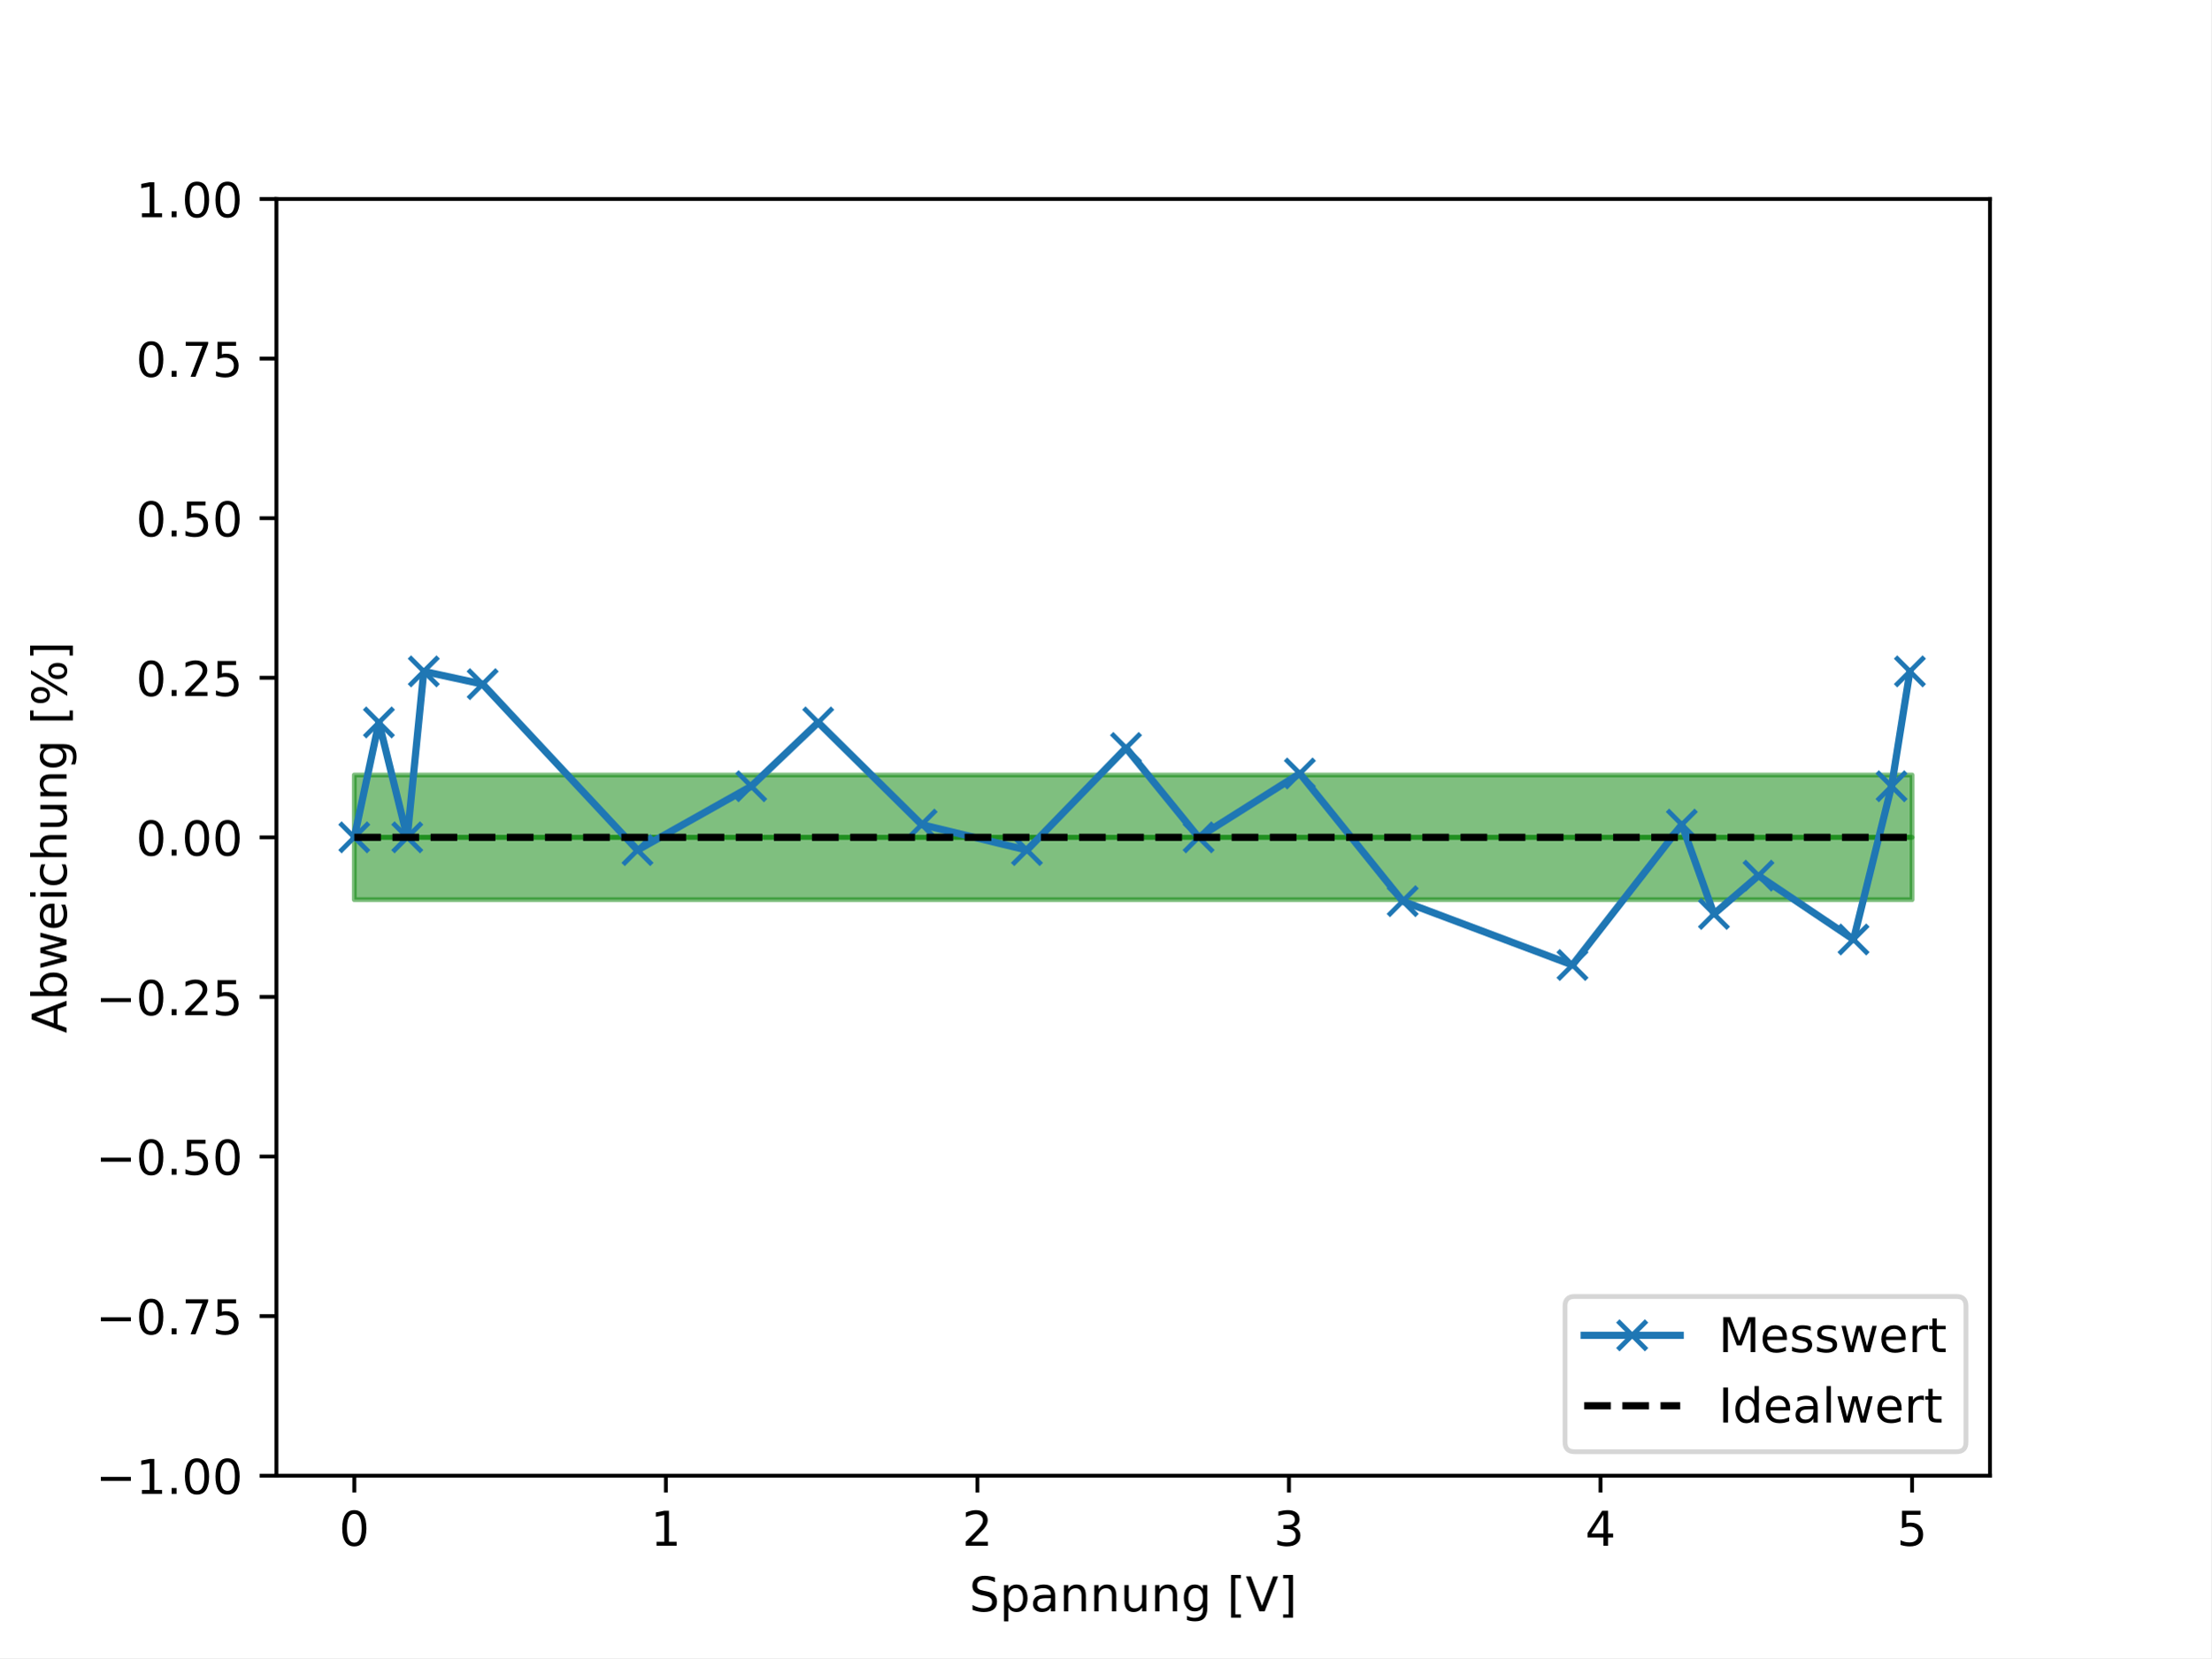
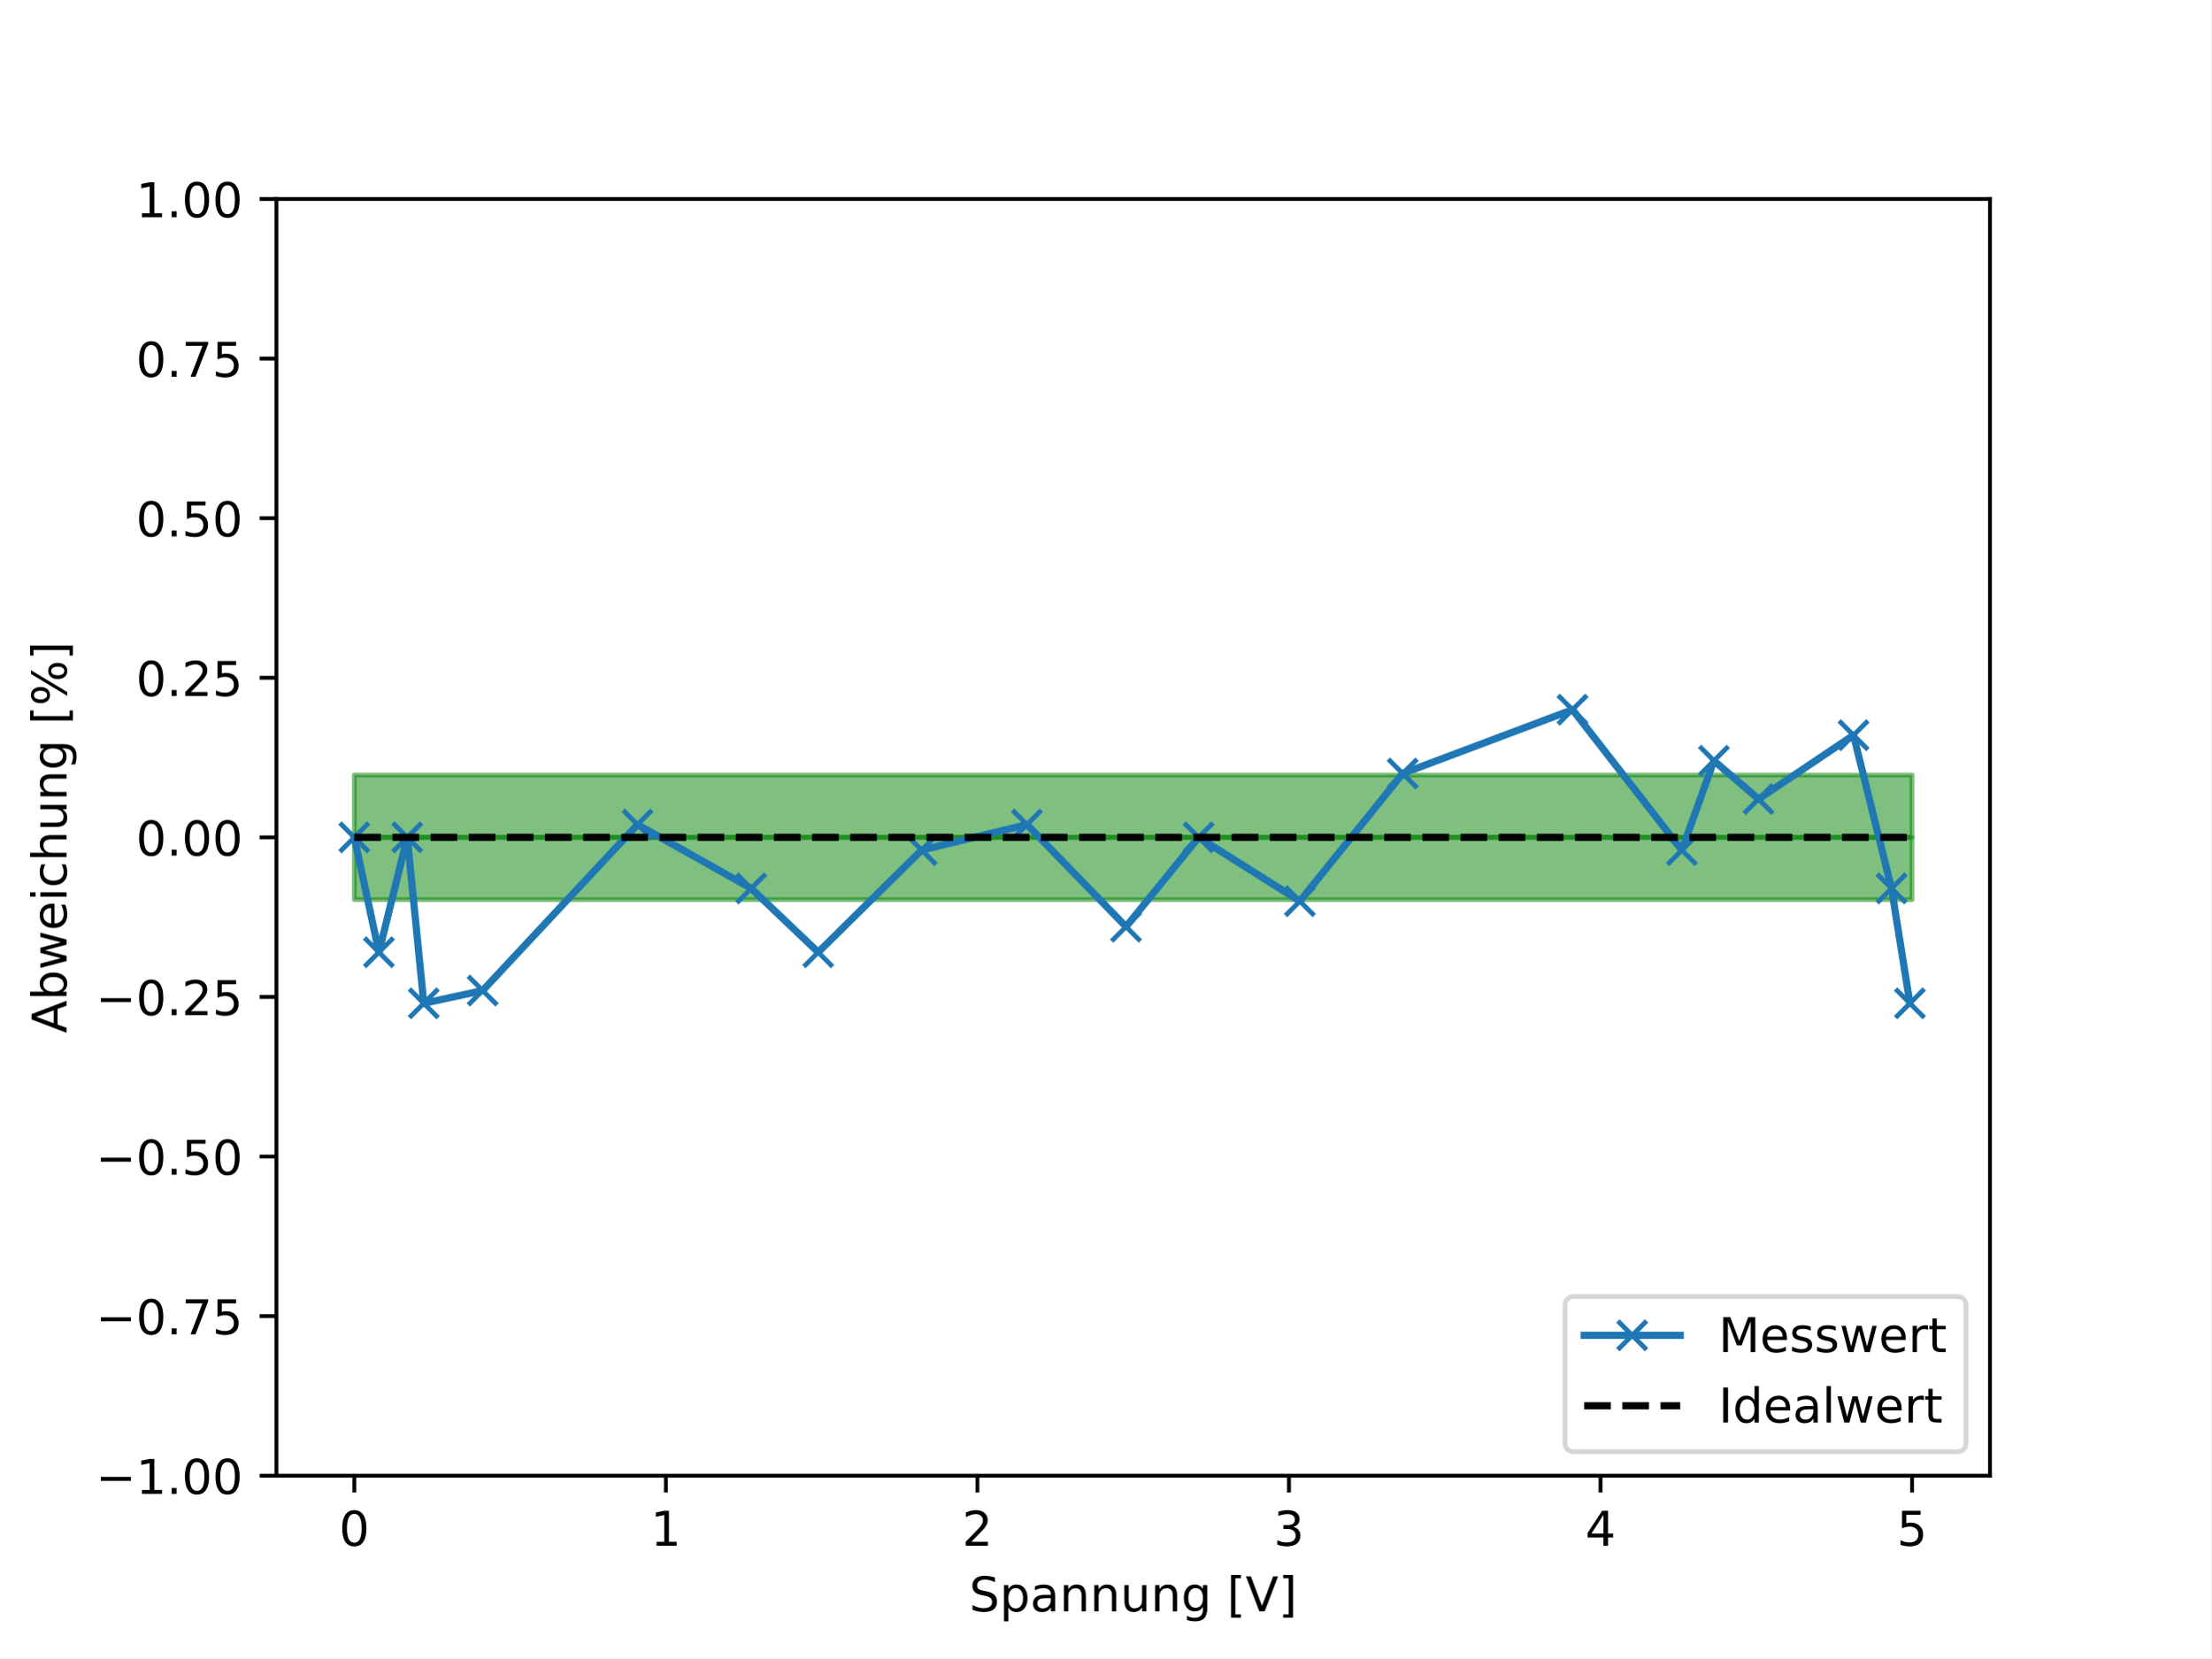
<svg xmlns="http://www.w3.org/2000/svg" xmlns:xlink="http://www.w3.org/1999/xlink" width="460.8pt" height="345.6pt" viewBox="0 0 460.8 345.6" version="1.1">
  <defs>
    <style type="text/css">*{stroke-linejoin: round; stroke-linecap: butt}</style>
  </defs>
  <g id="figure_1">
    <g id="patch_1">
      <path d="M 0 345.6  L 460.8 345.6  L 460.8 0  L 0 0  z " style="fill: #ffffff" />
    </g>
    <g id="axes_1">
      <g id="patch_2">
        <path d="M 57.6 307.584  L 414.72 307.584  L 414.72 41.472  L 57.6 41.472  z " style="fill: #ffffff" />
      </g>
      <g id="PolyCollection_1">
        <defs>
-           <path id="mc367adfd1e" d="M 73.833 -171.072  L 73.833 -184.066  L 398.487 -184.066  L 398.487 -171.072  L 398.487 -171.072  L 73.833 -171.072  z " style="stroke: #008000; stroke-opacity: 0.5" />
+           <path id="m113b207f26" d="M 73.833 -171.072  L 73.833 -184.066  L 398.487 -184.066  L 398.487 -171.072  L 398.487 -171.072  L 73.833 -171.072  z " style="stroke: #008000; stroke-opacity: 0.5" />
        </defs>
-         <g clip-path="url(#p11827c81f6)">
-           <use xlink:href="#mc367adfd1e" x="0" y="345.6" style="fill: #008000; fill-opacity: 0.5; stroke: #008000; stroke-opacity: 0.5" />
+         <g clip-path="url(#p1cf476c399)">
+           <use xlink:href="#m113b207f26" x="0" y="345.6" style="fill: #008000; fill-opacity: 0.5; stroke: #008000; stroke-opacity: 0.5" />
        </g>
      </g>
      <g id="PolyCollection_2">
        <defs>
-           <path id="me87ec0d3e0" d="M 73.833 -171.072  L 73.833 -158.078  L 398.487 -158.078  L 398.487 -171.072  L 398.487 -171.072  L 73.833 -171.072  z " style="stroke: #008000; stroke-opacity: 0.5" />
+           <path id="m8755886d8a" d="M 73.833 -171.072  L 73.833 -158.078  L 398.487 -158.078  L 398.487 -171.072  L 398.487 -171.072  L 73.833 -171.072  z " style="stroke: #008000; stroke-opacity: 0.5" />
        </defs>
-         <g clip-path="url(#p11827c81f6)">
-           <use xlink:href="#me87ec0d3e0" x="0" y="345.6" style="fill: #008000; fill-opacity: 0.5; stroke: #008000; stroke-opacity: 0.5" />
+         <g clip-path="url(#p1cf476c399)">
+           <use xlink:href="#m8755886d8a" x="0" y="345.6" style="fill: #008000; fill-opacity: 0.5; stroke: #008000; stroke-opacity: 0.5" />
        </g>
      </g>
      <g id="matplotlib.axis_1">
        <g id="xtick_1">
          <g id="line2d_1">
            <defs>
-               <path id="md006c729c0" d="M 0 0  L 0 3.5  " style="stroke: #000000; stroke-width: 0.8" />
-             </defs>
-             <g>
-               <use xlink:href="#md006c729c0" x="73.833" y="307.584" style="stroke: #000000; stroke-width: 0.8" />
+               <path id="m719600a03a" d="M 0 0  L 0 3.5  " style="stroke: #000000; stroke-width: 0.8" />
+             </defs>
+             <g>
+               <use xlink:href="#m719600a03a" x="73.833" y="307.584" style="stroke: #000000; stroke-width: 0.8" />
            </g>
          </g>
          <g id="text_1">
            <g transform="translate(70.65148 322.1824) scale(0.1 -0.1)">
              <defs>
                <path id="DejaVuSans-30" d="M 2034 4250  Q 1547 4250 1301 3770  Q 1056 3291 1056 2328  Q 1056 1369 1301 889  Q 1547 409 2034 409  Q 2525 409 2770 889  Q 3016 1369 3016 2328  Q 3016 3291 2770 3770  Q 2525 4250 2034 4250  z M 2034 4750  Q 2819 4750 3233 4129  Q 3647 3509 3647 2328  Q 3647 1150 3233 529  Q 2819 -91 2034 -91  Q 1250 -91 836 529  Q 422 1150 422 2328  Q 422 3509 836 4129  Q 1250 4750 2034 4750  z " transform="scale(0.015625)" />
              </defs>
              <use xlink:href="#DejaVuSans-30" />
            </g>
          </g>
        </g>
        <g id="xtick_2">
          <g id="line2d_2">
            <g>
-               <use xlink:href="#md006c729c0" x="138.764" y="307.584" style="stroke: #000000; stroke-width: 0.8" />
+               <use xlink:href="#m719600a03a" x="138.764" y="307.584" style="stroke: #000000; stroke-width: 0.8" />
            </g>
          </g>
          <g id="text_2">
            <g transform="translate(135.5824 322.1824) scale(0.1 -0.1)">
              <defs>
                <path id="DejaVuSans-31" d="M 794 531  L 1825 531  L 1825 4091  L 703 3866  L 703 4441  L 1819 4666  L 2450 4666  L 2450 531  L 3481 531  L 3481 0  L 794 0  L 794 531  z " transform="scale(0.015625)" />
              </defs>
              <use xlink:href="#DejaVuSans-31" />
            </g>
          </g>
        </g>
        <g id="xtick_3">
          <g id="line2d_3">
            <g>
-               <use xlink:href="#md006c729c0" x="203.695" y="307.584" style="stroke: #000000; stroke-width: 0.8" />
+               <use xlink:href="#m719600a03a" x="203.695" y="307.584" style="stroke: #000000; stroke-width: 0.8" />
            </g>
          </g>
          <g id="text_3">
            <g transform="translate(200.5133 322.1824) scale(0.1 -0.1)">
              <defs>
                <path id="DejaVuSans-32" d="M 1228 531  L 3431 531  L 3431 0  L 469 0  L 469 531  Q 828 903 1448 1529  Q 2069 2156 2228 2338  Q 2531 2678 2651 2914  Q 2772 3150 2772 3378  Q 2772 3750 2511 3984  Q 2250 4219 1831 4219  Q 1534 4219 1204 4116  Q 875 4013 500 3803  L 500 4441  Q 881 4594 1212 4672  Q 1544 4750 1819 4750  Q 2544 4750 2975 4387  Q 3406 4025 3406 3419  Q 3406 3131 3298 2873  Q 3191 2616 2906 2266  Q 2828 2175 2409 1742  Q 1991 1309 1228 531  z " transform="scale(0.015625)" />
              </defs>
              <use xlink:href="#DejaVuSans-32" />
            </g>
          </g>
        </g>
        <g id="xtick_4">
          <g id="line2d_4">
            <g>
-               <use xlink:href="#md006c729c0" x="268.625" y="307.584" style="stroke: #000000; stroke-width: 0.8" />
+               <use xlink:href="#m719600a03a" x="268.625" y="307.584" style="stroke: #000000; stroke-width: 0.8" />
            </g>
          </g>
          <g id="text_4">
            <g transform="translate(265.4442 322.1824) scale(0.1 -0.1)">
              <defs>
                <path id="DejaVuSans-33" d="M 2597 2516  Q 3050 2419 3304 2112  Q 3559 1806 3559 1356  Q 3559 666 3084 287  Q 2609 -91 1734 -91  Q 1441 -91 1130 -33  Q 819 25 488 141  L 488 750  Q 750 597 1062 519  Q 1375 441 1716 441  Q 2309 441 2620 675  Q 2931 909 2931 1356  Q 2931 1769 2642 2001  Q 2353 2234 1838 2234  L 1294 2234  L 1294 2753  L 1863 2753  Q 2328 2753 2575 2939  Q 2822 3125 2822 3475  Q 2822 3834 2567 4026  Q 2313 4219 1838 4219  Q 1578 4219 1281 4162  Q 984 4106 628 3988  L 628 4550  Q 988 4650 1302 4700  Q 1616 4750 1894 4750  Q 2613 4750 3031 4423  Q 3450 4097 3450 3541  Q 3450 3153 3228 2886  Q 3006 2619 2597 2516  z " transform="scale(0.015625)" />
              </defs>
              <use xlink:href="#DejaVuSans-33" />
            </g>
          </g>
        </g>
        <g id="xtick_5">
          <g id="line2d_5">
            <g>
-               <use xlink:href="#md006c729c0" x="333.556" y="307.584" style="stroke: #000000; stroke-width: 0.8" />
+               <use xlink:href="#m719600a03a" x="333.556" y="307.584" style="stroke: #000000; stroke-width: 0.8" />
            </g>
          </g>
          <g id="text_5">
            <g transform="translate(330.3751 322.1824) scale(0.1 -0.1)">
              <defs>
                <path id="DejaVuSans-34" d="M 2419 4116  L 825 1625  L 2419 1625  L 2419 4116  z M 2253 4666  L 3047 4666  L 3047 1625  L 3713 1625  L 3713 1100  L 3047 1100  L 3047 0  L 2419 0  L 2419 1100  L 313 1100  L 313 1709  L 2253 4666  z " transform="scale(0.015625)" />
              </defs>
              <use xlink:href="#DejaVuSans-34" />
            </g>
          </g>
        </g>
        <g id="xtick_6">
          <g id="line2d_6">
            <g>
-               <use xlink:href="#md006c729c0" x="398.487" y="307.584" style="stroke: #000000; stroke-width: 0.8" />
+               <use xlink:href="#m719600a03a" x="398.487" y="307.584" style="stroke: #000000; stroke-width: 0.8" />
            </g>
          </g>
          <g id="text_6">
            <g transform="translate(395.306 322.1824) scale(0.1 -0.1)">
              <defs>
                <path id="DejaVuSans-35" d="M 691 4666  L 3169 4666  L 3169 4134  L 1269 4134  L 1269 2991  Q 1406 3038 1543 3061  Q 1681 3084 1819 3084  Q 2600 3084 3056 2656  Q 3513 2228 3513 1497  Q 3513 744 3044 326  Q 2575 -91 1722 -91  Q 1428 -91 1123 -41  Q 819 9 494 109  L 494 744  Q 775 591 1075 516  Q 1375 441 1709 441  Q 2250 441 2565 725  Q 2881 1009 2881 1497  Q 2881 1984 2565 2268  Q 2250 2553 1709 2553  Q 1456 2553 1204 2497  Q 953 2441 691 2322  L 691 4666  z " transform="scale(0.015625)" />
              </defs>
              <use xlink:href="#DejaVuSans-35" />
            </g>
          </g>
        </g>
        <g id="text_7">
          <g transform="translate(201.9873 335.8606) scale(0.1 -0.1)">
            <defs>
              <path id="DejaVuSans-53" d="M 3425 4513  L 3425 3897  Q 3066 4069 2747 4153  Q 2428 4238 2131 4238  Q 1616 4238 1336 4038  Q 1056 3838 1056 3469  Q 1056 3159 1242 3001  Q 1428 2844 1947 2747  L 2328 2669  Q 3034 2534 3370 2195  Q 3706 1856 3706 1288  Q 3706 609 3251 259  Q 2797 -91 1919 -91  Q 1588 -91 1214 -16  Q 841 59 441 206  L 441 856  Q 825 641 1194 531  Q 1563 422 1919 422  Q 2459 422 2753 634  Q 3047 847 3047 1241  Q 3047 1584 2836 1778  Q 2625 1972 2144 2069  L 1759 2144  Q 1053 2284 737 2584  Q 422 2884 422 3419  Q 422 4038 858 4394  Q 1294 4750 2059 4750  Q 2388 4750 2728 4690  Q 3069 4631 3425 4513  z " transform="scale(0.015625)" />
              <path id="DejaVuSans-70" d="M 1159 525  L 1159 -1331  L 581 -1331  L 581 3500  L 1159 3500  L 1159 2969  Q 1341 3281 1617 3432  Q 1894 3584 2278 3584  Q 2916 3584 3314 3078  Q 3713 2572 3713 1747  Q 3713 922 3314 415  Q 2916 -91 2278 -91  Q 1894 -91 1617 61  Q 1341 213 1159 525  z M 3116 1747  Q 3116 2381 2855 2742  Q 2594 3103 2138 3103  Q 1681 3103 1420 2742  Q 1159 2381 1159 1747  Q 1159 1113 1420 752  Q 1681 391 2138 391  Q 2594 391 2855 752  Q 3116 1113 3116 1747  z " transform="scale(0.015625)" />
              <path id="DejaVuSans-61" d="M 2194 1759  Q 1497 1759 1228 1600  Q 959 1441 959 1056  Q 959 750 1161 570  Q 1363 391 1709 391  Q 2188 391 2477 730  Q 2766 1069 2766 1631  L 2766 1759  L 2194 1759  z M 3341 1997  L 3341 0  L 2766 0  L 2766 531  Q 2569 213 2275 61  Q 1981 -91 1556 -91  Q 1019 -91 701 211  Q 384 513 384 1019  Q 384 1609 779 1909  Q 1175 2209 1959 2209  L 2766 2209  L 2766 2266  Q 2766 2663 2505 2880  Q 2244 3097 1772 3097  Q 1472 3097 1187 3025  Q 903 2953 641 2809  L 641 3341  Q 956 3463 1253 3523  Q 1550 3584 1831 3584  Q 2591 3584 2966 3190  Q 3341 2797 3341 1997  z " transform="scale(0.015625)" />
              <path id="DejaVuSans-6e" d="M 3513 2113  L 3513 0  L 2938 0  L 2938 2094  Q 2938 2591 2744 2837  Q 2550 3084 2163 3084  Q 1697 3084 1428 2787  Q 1159 2491 1159 1978  L 1159 0  L 581 0  L 581 3500  L 1159 3500  L 1159 2956  Q 1366 3272 1645 3428  Q 1925 3584 2291 3584  Q 2894 3584 3203 3211  Q 3513 2838 3513 2113  z " transform="scale(0.015625)" />
              <path id="DejaVuSans-75" d="M 544 1381  L 544 3500  L 1119 3500  L 1119 1403  Q 1119 906 1312 657  Q 1506 409 1894 409  Q 2359 409 2629 706  Q 2900 1003 2900 1516  L 2900 3500  L 3475 3500  L 3475 0  L 2900 0  L 2900 538  Q 2691 219 2414 64  Q 2138 -91 1772 -91  Q 1169 -91 856 284  Q 544 659 544 1381  z M 1991 3584  L 1991 3584  z " transform="scale(0.015625)" />
              <path id="DejaVuSans-67" d="M 2906 1791  Q 2906 2416 2648 2759  Q 2391 3103 1925 3103  Q 1463 3103 1205 2759  Q 947 2416 947 1791  Q 947 1169 1205 825  Q 1463 481 1925 481  Q 2391 481 2648 825  Q 2906 1169 2906 1791  z M 3481 434  Q 3481 -459 3084 -895  Q 2688 -1331 1869 -1331  Q 1566 -1331 1297 -1286  Q 1028 -1241 775 -1147  L 775 -588  Q 1028 -725 1275 -790  Q 1522 -856 1778 -856  Q 2344 -856 2625 -561  Q 2906 -266 2906 331  L 2906 616  Q 2728 306 2450 153  Q 2172 0 1784 0  Q 1141 0 747 490  Q 353 981 353 1791  Q 353 2603 747 3093  Q 1141 3584 1784 3584  Q 2172 3584 2450 3431  Q 2728 3278 2906 2969  L 2906 3500  L 3481 3500  L 3481 434  z " transform="scale(0.015625)" />
              <path id="DejaVuSans-20" transform="scale(0.015625)" />
              <path id="DejaVuSans-5b" d="M 550 4863  L 1875 4863  L 1875 4416  L 1125 4416  L 1125 -397  L 1875 -397  L 1875 -844  L 550 -844  L 550 4863  z " transform="scale(0.015625)" />
              <path id="DejaVuSans-56" d="M 1831 0  L 50 4666  L 709 4666  L 2188 738  L 3669 4666  L 4325 4666  L 2547 0  L 1831 0  z " transform="scale(0.015625)" />
              <path id="DejaVuSans-5d" d="M 1947 4863  L 1947 -844  L 622 -844  L 622 -397  L 1369 -397  L 1369 4416  L 622 4416  L 622 4863  L 1947 4863  z " transform="scale(0.015625)" />
            </defs>
            <use xlink:href="#DejaVuSans-53" />
            <use xlink:href="#DejaVuSans-70" x="63.477" />
            <use xlink:href="#DejaVuSans-61" x="126.953" />
            <use xlink:href="#DejaVuSans-6e" x="188.232" />
            <use xlink:href="#DejaVuSans-6e" x="251.611" />
            <use xlink:href="#DejaVuSans-75" x="314.99" />
            <use xlink:href="#DejaVuSans-6e" x="378.369" />
            <use xlink:href="#DejaVuSans-67" x="441.748" />
            <use xlink:href="#DejaVuSans-20" x="505.225" />
            <use xlink:href="#DejaVuSans-5b" x="537.012" />
            <use xlink:href="#DejaVuSans-56" x="576.025" />
            <use xlink:href="#DejaVuSans-5d" x="644.434" />
          </g>
        </g>
      </g>
      <g id="matplotlib.axis_2">
        <g id="ytick_1">
          <g id="line2d_7">
            <defs>
-               <path id="m2a649ad318" d="M 0 0  L -3.5 0  " style="stroke: #000000; stroke-width: 0.8" />
-             </defs>
-             <g>
-               <use xlink:href="#m2a649ad318" x="57.6" y="307.584" style="stroke: #000000; stroke-width: 0.8" />
+               <path id="m4f9a7255f9" d="M 0 0  L -3.5 0  " style="stroke: #000000; stroke-width: 0.8" />
+             </defs>
+             <g>
+               <use xlink:href="#m4f9a7255f9" x="57.6" y="307.584" style="stroke: #000000; stroke-width: 0.8" />
            </g>
          </g>
          <g id="text_8">
            <g transform="translate(19.95469 311.3832) scale(0.1 -0.1)">
              <defs>
                <path id="DejaVuSans-2212" d="M 678 2272  L 4684 2272  L 4684 1741  L 678 1741  L 678 2272  z " transform="scale(0.015625)" />
                <path id="DejaVuSans-2e" d="M 684 794  L 1344 794  L 1344 0  L 684 0  L 684 794  z " transform="scale(0.015625)" />
              </defs>
              <use xlink:href="#DejaVuSans-2212" />
              <use xlink:href="#DejaVuSans-31" x="83.789" />
              <use xlink:href="#DejaVuSans-2e" x="147.412" />
              <use xlink:href="#DejaVuSans-30" x="179.199" />
              <use xlink:href="#DejaVuSans-30" x="242.822" />
            </g>
          </g>
        </g>
        <g id="ytick_2">
          <g id="line2d_8">
            <g>
-               <use xlink:href="#m2a649ad318" x="57.6" y="274.32" style="stroke: #000000; stroke-width: 0.8" />
+               <use xlink:href="#m4f9a7255f9" x="57.6" y="274.32" style="stroke: #000000; stroke-width: 0.8" />
            </g>
          </g>
          <g id="text_9">
            <g transform="translate(19.95469 278.1192) scale(0.1 -0.1)">
              <defs>
                <path id="DejaVuSans-37" d="M 525 4666  L 3525 4666  L 3525 4397  L 1831 0  L 1172 0  L 2766 4134  L 525 4134  L 525 4666  z " transform="scale(0.015625)" />
              </defs>
              <use xlink:href="#DejaVuSans-2212" />
              <use xlink:href="#DejaVuSans-30" x="83.789" />
              <use xlink:href="#DejaVuSans-2e" x="147.412" />
              <use xlink:href="#DejaVuSans-37" x="179.199" />
              <use xlink:href="#DejaVuSans-35" x="242.822" />
            </g>
          </g>
        </g>
        <g id="ytick_3">
          <g id="line2d_9">
            <g>
-               <use xlink:href="#m2a649ad318" x="57.6" y="241.056" style="stroke: #000000; stroke-width: 0.8" />
+               <use xlink:href="#m4f9a7255f9" x="57.6" y="241.056" style="stroke: #000000; stroke-width: 0.8" />
            </g>
          </g>
          <g id="text_10">
            <g transform="translate(19.95469 244.8552) scale(0.1 -0.1)">
              <use xlink:href="#DejaVuSans-2212" />
              <use xlink:href="#DejaVuSans-30" x="83.789" />
              <use xlink:href="#DejaVuSans-2e" x="147.412" />
              <use xlink:href="#DejaVuSans-35" x="179.199" />
              <use xlink:href="#DejaVuSans-30" x="242.822" />
            </g>
          </g>
        </g>
        <g id="ytick_4">
          <g id="line2d_10">
            <g>
-               <use xlink:href="#m2a649ad318" x="57.6" y="207.792" style="stroke: #000000; stroke-width: 0.8" />
+               <use xlink:href="#m4f9a7255f9" x="57.6" y="207.792" style="stroke: #000000; stroke-width: 0.8" />
            </g>
          </g>
          <g id="text_11">
            <g transform="translate(19.95469 211.5912) scale(0.1 -0.1)">
              <use xlink:href="#DejaVuSans-2212" />
              <use xlink:href="#DejaVuSans-30" x="83.789" />
              <use xlink:href="#DejaVuSans-2e" x="147.412" />
              <use xlink:href="#DejaVuSans-32" x="179.199" />
              <use xlink:href="#DejaVuSans-35" x="242.822" />
            </g>
          </g>
        </g>
        <g id="ytick_5">
          <g id="line2d_11">
            <g>
-               <use xlink:href="#m2a649ad318" x="57.6" y="174.528" style="stroke: #000000; stroke-width: 0.8" />
+               <use xlink:href="#m4f9a7255f9" x="57.6" y="174.528" style="stroke: #000000; stroke-width: 0.8" />
            </g>
          </g>
          <g id="text_12">
            <g transform="translate(28.33438 178.3272) scale(0.1 -0.1)">
              <use xlink:href="#DejaVuSans-30" />
              <use xlink:href="#DejaVuSans-2e" x="63.623" />
              <use xlink:href="#DejaVuSans-30" x="95.41" />
              <use xlink:href="#DejaVuSans-30" x="159.033" />
            </g>
          </g>
        </g>
        <g id="ytick_6">
          <g id="line2d_12">
            <g>
-               <use xlink:href="#m2a649ad318" x="57.6" y="141.264" style="stroke: #000000; stroke-width: 0.8" />
+               <use xlink:href="#m4f9a7255f9" x="57.6" y="141.264" style="stroke: #000000; stroke-width: 0.8" />
            </g>
          </g>
          <g id="text_13">
            <g transform="translate(28.33438 145.0632) scale(0.1 -0.1)">
              <use xlink:href="#DejaVuSans-30" />
              <use xlink:href="#DejaVuSans-2e" x="63.623" />
              <use xlink:href="#DejaVuSans-32" x="95.41" />
              <use xlink:href="#DejaVuSans-35" x="159.033" />
            </g>
          </g>
        </g>
        <g id="ytick_7">
          <g id="line2d_13">
            <g>
-               <use xlink:href="#m2a649ad318" x="57.6" y="108" style="stroke: #000000; stroke-width: 0.8" />
+               <use xlink:href="#m4f9a7255f9" x="57.6" y="108" style="stroke: #000000; stroke-width: 0.8" />
            </g>
          </g>
          <g id="text_14">
            <g transform="translate(28.33438 111.7992) scale(0.1 -0.1)">
              <use xlink:href="#DejaVuSans-30" />
              <use xlink:href="#DejaVuSans-2e" x="63.623" />
              <use xlink:href="#DejaVuSans-35" x="95.41" />
              <use xlink:href="#DejaVuSans-30" x="159.033" />
            </g>
          </g>
        </g>
        <g id="ytick_8">
          <g id="line2d_14">
            <g>
-               <use xlink:href="#m2a649ad318" x="57.6" y="74.736" style="stroke: #000000; stroke-width: 0.8" />
+               <use xlink:href="#m4f9a7255f9" x="57.6" y="74.736" style="stroke: #000000; stroke-width: 0.8" />
            </g>
          </g>
          <g id="text_15">
            <g transform="translate(28.33438 78.53522) scale(0.1 -0.1)">
              <use xlink:href="#DejaVuSans-30" />
              <use xlink:href="#DejaVuSans-2e" x="63.623" />
              <use xlink:href="#DejaVuSans-37" x="95.41" />
              <use xlink:href="#DejaVuSans-35" x="159.033" />
            </g>
          </g>
        </g>
        <g id="ytick_9">
          <g id="line2d_15">
            <g>
-               <use xlink:href="#m2a649ad318" x="57.6" y="41.472" style="stroke: #000000; stroke-width: 0.8" />
+               <use xlink:href="#m4f9a7255f9" x="57.6" y="41.472" style="stroke: #000000; stroke-width: 0.8" />
            </g>
          </g>
          <g id="text_16">
            <g transform="translate(28.33438 45.27122) scale(0.1 -0.1)">
              <use xlink:href="#DejaVuSans-31" />
              <use xlink:href="#DejaVuSans-2e" x="63.623" />
              <use xlink:href="#DejaVuSans-30" x="95.41" />
              <use xlink:href="#DejaVuSans-30" x="159.033" />
            </g>
          </g>
        </g>
        <g id="text_17">
          <g transform="translate(13.875 215.3483) rotate(-90) scale(0.1 -0.1)">
            <defs>
              <path id="DejaVuSans-41" d="M 2188 4044  L 1331 1722  L 3047 1722  L 2188 4044  z M 1831 4666  L 2547 4666  L 4325 0  L 3669 0  L 3244 1197  L 1141 1197  L 716 0  L 50 0  L 1831 4666  z " transform="scale(0.015625)" />
              <path id="DejaVuSans-62" d="M 3116 1747  Q 3116 2381 2855 2742  Q 2594 3103 2138 3103  Q 1681 3103 1420 2742  Q 1159 2381 1159 1747  Q 1159 1113 1420 752  Q 1681 391 2138 391  Q 2594 391 2855 752  Q 3116 1113 3116 1747  z M 1159 2969  Q 1341 3281 1617 3432  Q 1894 3584 2278 3584  Q 2916 3584 3314 3078  Q 3713 2572 3713 1747  Q 3713 922 3314 415  Q 2916 -91 2278 -91  Q 1894 -91 1617 61  Q 1341 213 1159 525  L 1159 0  L 581 0  L 581 4863  L 1159 4863  L 1159 2969  z " transform="scale(0.015625)" />
              <path id="DejaVuSans-77" d="M 269 3500  L 844 3500  L 1563 769  L 2278 3500  L 2956 3500  L 3675 769  L 4391 3500  L 4966 3500  L 4050 0  L 3372 0  L 2619 2869  L 1863 0  L 1184 0  L 269 3500  z " transform="scale(0.015625)" />
              <path id="DejaVuSans-65" d="M 3597 1894  L 3597 1613  L 953 1613  Q 991 1019 1311 708  Q 1631 397 2203 397  Q 2534 397 2845 478  Q 3156 559 3463 722  L 3463 178  Q 3153 47 2828 -22  Q 2503 -91 2169 -91  Q 1331 -91 842 396  Q 353 884 353 1716  Q 353 2575 817 3079  Q 1281 3584 2069 3584  Q 2775 3584 3186 3129  Q 3597 2675 3597 1894  z M 3022 2063  Q 3016 2534 2758 2815  Q 2500 3097 2075 3097  Q 1594 3097 1305 2825  Q 1016 2553 972 2059  L 3022 2063  z " transform="scale(0.015625)" />
              <path id="DejaVuSans-69" d="M 603 3500  L 1178 3500  L 1178 0  L 603 0  L 603 3500  z M 603 4863  L 1178 4863  L 1178 4134  L 603 4134  L 603 4863  z " transform="scale(0.015625)" />
              <path id="DejaVuSans-63" d="M 3122 3366  L 3122 2828  Q 2878 2963 2633 3030  Q 2388 3097 2138 3097  Q 1578 3097 1268 2742  Q 959 2388 959 1747  Q 959 1106 1268 751  Q 1578 397 2138 397  Q 2388 397 2633 464  Q 2878 531 3122 666  L 3122 134  Q 2881 22 2623 -34  Q 2366 -91 2075 -91  Q 1284 -91 818 406  Q 353 903 353 1747  Q 353 2603 823 3093  Q 1294 3584 2113 3584  Q 2378 3584 2631 3529  Q 2884 3475 3122 3366  z " transform="scale(0.015625)" />
              <path id="DejaVuSans-68" d="M 3513 2113  L 3513 0  L 2938 0  L 2938 2094  Q 2938 2591 2744 2837  Q 2550 3084 2163 3084  Q 1697 3084 1428 2787  Q 1159 2491 1159 1978  L 1159 0  L 581 0  L 581 4863  L 1159 4863  L 1159 2956  Q 1366 3272 1645 3428  Q 1925 3584 2291 3584  Q 2894 3584 3203 3211  Q 3513 2838 3513 2113  z " transform="scale(0.015625)" />
              <path id="DejaVuSans-25" d="M 4653 2053  Q 4381 2053 4226 1822  Q 4072 1591 4072 1178  Q 4072 772 4226 539  Q 4381 306 4653 306  Q 4919 306 5073 539  Q 5228 772 5228 1178  Q 5228 1588 5073 1820  Q 4919 2053 4653 2053  z M 4653 2450  Q 5147 2450 5437 2106  Q 5728 1763 5728 1178  Q 5728 594 5436 251  Q 5144 -91 4653 -91  Q 4153 -91 3862 251  Q 3572 594 3572 1178  Q 3572 1766 3864 2108  Q 4156 2450 4653 2450  z M 1428 4353  Q 1159 4353 1004 4120  Q 850 3888 850 3481  Q 850 3069 1003 2837  Q 1156 2606 1428 2606  Q 1700 2606 1854 2837  Q 2009 3069 2009 3481  Q 2009 3884 1853 4118  Q 1697 4353 1428 4353  z M 4250 4750  L 4750 4750  L 1831 -91  L 1331 -91  L 4250 4750  z M 1428 4750  Q 1922 4750 2215 4408  Q 2509 4066 2509 3481  Q 2509 2891 2217 2550  Q 1925 2209 1428 2209  Q 931 2209 642 2551  Q 353 2894 353 3481  Q 353 4063 643 4406  Q 934 4750 1428 4750  z " transform="scale(0.015625)" />
            </defs>
            <use xlink:href="#DejaVuSans-41" />
            <use xlink:href="#DejaVuSans-62" x="68.408" />
            <use xlink:href="#DejaVuSans-77" x="131.885" />
            <use xlink:href="#DejaVuSans-65" x="213.672" />
            <use xlink:href="#DejaVuSans-69" x="275.195" />
            <use xlink:href="#DejaVuSans-63" x="302.979" />
            <use xlink:href="#DejaVuSans-68" x="357.959" />
            <use xlink:href="#DejaVuSans-75" x="421.338" />
            <use xlink:href="#DejaVuSans-6e" x="484.717" />
            <use xlink:href="#DejaVuSans-67" x="548.096" />
            <use xlink:href="#DejaVuSans-20" x="611.572" />
            <use xlink:href="#DejaVuSans-5b" x="643.359" />
            <use xlink:href="#DejaVuSans-25" x="682.373" />
            <use xlink:href="#DejaVuSans-5d" x="777.393" />
          </g>
        </g>
      </g>
      <g id="line2d_16">
-         <path d="M 73.833 174.528  L 78.962 150.578  L 84.871 174.528  L 88.312 139.933  L 100.584 142.595  L 132.855 177.189  L 156.555 163.884  L 170.515 150.578  L 192.072 171.867  L 214.019 177.189  L 234.667 155.9  L 249.795 174.528  L 270.898 161.222  L 292.325 187.834  L 327.713 201.139  L 350.503 171.867  L 357.191 190.495  L 366.476 182.511  L 386.28 195.817  L 394.202 163.884  L 398.033 139.933  " clip-path="url(#p11827c81f6)" style="fill: none; stroke: #1f77b4; stroke-width: 1.5; stroke-linecap: square" />
+         <path d="M 73.833 174.528  L 78.962 198.478  L 84.871 174.528  L 88.312 209.123  L 100.584 206.461  L 132.855 171.867  L 156.555 185.172  L 170.515 198.478  L 192.072 177.189  L 214.019 171.867  L 234.667 193.156  L 249.795 174.528  L 270.898 187.834  L 292.325 161.222  L 327.713 147.917  L 350.503 177.189  L 357.191 158.561  L 366.476 166.545  L 386.28 153.239  L 394.202 185.172  L 398.033 209.123  " clip-path="url(#p1cf476c399)" style="fill: none; stroke: #1f77b4; stroke-width: 1.5; stroke-linecap: square" />
        <defs>
-           <path id="m45788893ad" d="M -3 3  L 3 -3  M -3 -3  L 3 3  " style="stroke: #1f77b4" />
+           <path id="m79d4be546f" d="M -3 3  L 3 -3  M -3 -3  L 3 3  " style="stroke: #1f77b4" />
        </defs>
-         <g clip-path="url(#p11827c81f6)">
-           <use xlink:href="#m45788893ad" x="73.833" y="174.528" style="fill: #1f77b4; stroke: #1f77b4" />
-           <use xlink:href="#m45788893ad" x="78.962" y="150.578" style="fill: #1f77b4; stroke: #1f77b4" />
-           <use xlink:href="#m45788893ad" x="84.871" y="174.528" style="fill: #1f77b4; stroke: #1f77b4" />
-           <use xlink:href="#m45788893ad" x="88.312" y="139.933" style="fill: #1f77b4; stroke: #1f77b4" />
-           <use xlink:href="#m45788893ad" x="100.584" y="142.595" style="fill: #1f77b4; stroke: #1f77b4" />
-           <use xlink:href="#m45788893ad" x="132.855" y="177.189" style="fill: #1f77b4; stroke: #1f77b4" />
-           <use xlink:href="#m45788893ad" x="156.555" y="163.884" style="fill: #1f77b4; stroke: #1f77b4" />
-           <use xlink:href="#m45788893ad" x="170.515" y="150.578" style="fill: #1f77b4; stroke: #1f77b4" />
-           <use xlink:href="#m45788893ad" x="192.072" y="171.867" style="fill: #1f77b4; stroke: #1f77b4" />
-           <use xlink:href="#m45788893ad" x="214.019" y="177.189" style="fill: #1f77b4; stroke: #1f77b4" />
-           <use xlink:href="#m45788893ad" x="234.667" y="155.9" style="fill: #1f77b4; stroke: #1f77b4" />
-           <use xlink:href="#m45788893ad" x="249.795" y="174.528" style="fill: #1f77b4; stroke: #1f77b4" />
-           <use xlink:href="#m45788893ad" x="270.898" y="161.222" style="fill: #1f77b4; stroke: #1f77b4" />
-           <use xlink:href="#m45788893ad" x="292.325" y="187.834" style="fill: #1f77b4; stroke: #1f77b4" />
-           <use xlink:href="#m45788893ad" x="327.713" y="201.139" style="fill: #1f77b4; stroke: #1f77b4" />
-           <use xlink:href="#m45788893ad" x="350.503" y="171.867" style="fill: #1f77b4; stroke: #1f77b4" />
-           <use xlink:href="#m45788893ad" x="357.191" y="190.495" style="fill: #1f77b4; stroke: #1f77b4" />
-           <use xlink:href="#m45788893ad" x="366.476" y="182.511" style="fill: #1f77b4; stroke: #1f77b4" />
-           <use xlink:href="#m45788893ad" x="386.28" y="195.817" style="fill: #1f77b4; stroke: #1f77b4" />
-           <use xlink:href="#m45788893ad" x="394.202" y="163.884" style="fill: #1f77b4; stroke: #1f77b4" />
-           <use xlink:href="#m45788893ad" x="398.033" y="139.933" style="fill: #1f77b4; stroke: #1f77b4" />
+         <g clip-path="url(#p1cf476c399)">
+           <use xlink:href="#m79d4be546f" x="73.833" y="174.528" style="fill: #1f77b4; stroke: #1f77b4" />
+           <use xlink:href="#m79d4be546f" x="78.962" y="198.478" style="fill: #1f77b4; stroke: #1f77b4" />
+           <use xlink:href="#m79d4be546f" x="84.871" y="174.528" style="fill: #1f77b4; stroke: #1f77b4" />
+           <use xlink:href="#m79d4be546f" x="88.312" y="209.123" style="fill: #1f77b4; stroke: #1f77b4" />
+           <use xlink:href="#m79d4be546f" x="100.584" y="206.461" style="fill: #1f77b4; stroke: #1f77b4" />
+           <use xlink:href="#m79d4be546f" x="132.855" y="171.867" style="fill: #1f77b4; stroke: #1f77b4" />
+           <use xlink:href="#m79d4be546f" x="156.555" y="185.172" style="fill: #1f77b4; stroke: #1f77b4" />
+           <use xlink:href="#m79d4be546f" x="170.515" y="198.478" style="fill: #1f77b4; stroke: #1f77b4" />
+           <use xlink:href="#m79d4be546f" x="192.072" y="177.189" style="fill: #1f77b4; stroke: #1f77b4" />
+           <use xlink:href="#m79d4be546f" x="214.019" y="171.867" style="fill: #1f77b4; stroke: #1f77b4" />
+           <use xlink:href="#m79d4be546f" x="234.667" y="193.156" style="fill: #1f77b4; stroke: #1f77b4" />
+           <use xlink:href="#m79d4be546f" x="249.795" y="174.528" style="fill: #1f77b4; stroke: #1f77b4" />
+           <use xlink:href="#m79d4be546f" x="270.898" y="187.834" style="fill: #1f77b4; stroke: #1f77b4" />
+           <use xlink:href="#m79d4be546f" x="292.325" y="161.222" style="fill: #1f77b4; stroke: #1f77b4" />
+           <use xlink:href="#m79d4be546f" x="327.713" y="147.917" style="fill: #1f77b4; stroke: #1f77b4" />
+           <use xlink:href="#m79d4be546f" x="350.503" y="177.189" style="fill: #1f77b4; stroke: #1f77b4" />
+           <use xlink:href="#m79d4be546f" x="357.191" y="158.561" style="fill: #1f77b4; stroke: #1f77b4" />
+           <use xlink:href="#m79d4be546f" x="366.476" y="166.545" style="fill: #1f77b4; stroke: #1f77b4" />
+           <use xlink:href="#m79d4be546f" x="386.28" y="153.239" style="fill: #1f77b4; stroke: #1f77b4" />
+           <use xlink:href="#m79d4be546f" x="394.202" y="185.172" style="fill: #1f77b4; stroke: #1f77b4" />
+           <use xlink:href="#m79d4be546f" x="398.033" y="209.123" style="fill: #1f77b4; stroke: #1f77b4" />
        </g>
      </g>
      <g id="line2d_17">
-         <path d="M 73.833 174.528  L 398.487 174.528  " clip-path="url(#p11827c81f6)" style="fill: none; stroke-dasharray: 5.55,2.4; stroke-dashoffset: 0; stroke: #000000; stroke-width: 1.5" />
+         <path d="M 73.833 174.528  L 398.487 174.528  " clip-path="url(#p1cf476c399)" style="fill: none; stroke-dasharray: 5.55,2.4; stroke-dashoffset: 0; stroke: #000000; stroke-width: 1.5" />
      </g>
      <g id="patch_3">
        <path d="M 57.6 307.584  L 57.6 41.472  " style="fill: none; stroke: #000000; stroke-width: 0.8; stroke-linejoin: miter; stroke-linecap: square" />
      </g>
      <g id="patch_4">
        <path d="M 414.72 307.584  L 414.72 41.472  " style="fill: none; stroke: #000000; stroke-width: 0.8; stroke-linejoin: miter; stroke-linecap: square" />
      </g>
      <g id="patch_5">
        <path d="M 57.6 307.584  L 414.72 307.584  " style="fill: none; stroke: #000000; stroke-width: 0.8; stroke-linejoin: miter; stroke-linecap: square" />
      </g>
      <g id="patch_6">
        <path d="M 57.6 41.472  L 414.72 41.472  " style="fill: none; stroke: #000000; stroke-width: 0.8; stroke-linejoin: miter; stroke-linecap: square" />
      </g>
      <g id="legend_1">
        <g id="patch_7">
          <path d="M 328.158 302.584  L 407.72 302.584  Q 409.72 302.584 409.72 300.584  L 409.72 272.228  Q 409.72 270.228 407.72 270.228  L 328.158 270.228  Q 326.158 270.228 326.158 272.228  L 326.158 300.584  Q 326.158 302.584 328.158 302.584  z " style="fill: #ffffff; opacity: 0.8; stroke: #cccccc; stroke-linejoin: miter" />
        </g>
        <g id="line2d_18">
          <path d="M 330.158 278.326  L 340.158 278.326  L 350.158 278.326  " style="fill: none; stroke: #1f77b4; stroke-width: 1.5; stroke-linecap: square" />
          <g>
-             <use xlink:href="#m45788893ad" x="340.158" y="278.326" style="fill: #1f77b4; stroke: #1f77b4" />
+             <use xlink:href="#m79d4be546f" x="340.158" y="278.326" style="fill: #1f77b4; stroke: #1f77b4" />
          </g>
        </g>
        <g id="text_18">
          <g transform="translate(358.1575 281.8262) scale(0.1 -0.1)">
            <defs>
              <path id="DejaVuSans-4d" d="M 628 4666  L 1569 4666  L 2759 1491  L 3956 4666  L 4897 4666  L 4897 0  L 4281 0  L 4281 4097  L 3078 897  L 2444 897  L 1241 4097  L 1241 0  L 628 0  L 628 4666  z " transform="scale(0.015625)" />
              <path id="DejaVuSans-73" d="M 2834 3397  L 2834 2853  Q 2591 2978 2328 3040  Q 2066 3103 1784 3103  Q 1356 3103 1142 2972  Q 928 2841 928 2578  Q 928 2378 1081 2264  Q 1234 2150 1697 2047  L 1894 2003  Q 2506 1872 2764 1633  Q 3022 1394 3022 966  Q 3022 478 2636 193  Q 2250 -91 1575 -91  Q 1294 -91 989 -36  Q 684 19 347 128  L 347 722  Q 666 556 975 473  Q 1284 391 1588 391  Q 1994 391 2212 530  Q 2431 669 2431 922  Q 2431 1156 2273 1281  Q 2116 1406 1581 1522  L 1381 1569  Q 847 1681 609 1914  Q 372 2147 372 2553  Q 372 3047 722 3315  Q 1072 3584 1716 3584  Q 2034 3584 2315 3537  Q 2597 3491 2834 3397  z " transform="scale(0.015625)" />
              <path id="DejaVuSans-72" d="M 2631 2963  Q 2534 3019 2420 3045  Q 2306 3072 2169 3072  Q 1681 3072 1420 2755  Q 1159 2438 1159 1844  L 1159 0  L 581 0  L 581 3500  L 1159 3500  L 1159 2956  Q 1341 3275 1631 3429  Q 1922 3584 2338 3584  Q 2397 3584 2469 3576  Q 2541 3569 2628 3553  L 2631 2963  z " transform="scale(0.015625)" />
              <path id="DejaVuSans-74" d="M 1172 4494  L 1172 3500  L 2356 3500  L 2356 3053  L 1172 3053  L 1172 1153  Q 1172 725 1289 603  Q 1406 481 1766 481  L 2356 481  L 2356 0  L 1766 0  Q 1100 0 847 248  Q 594 497 594 1153  L 594 3053  L 172 3053  L 172 3500  L 594 3500  L 594 4494  L 1172 4494  z " transform="scale(0.015625)" />
            </defs>
            <use xlink:href="#DejaVuSans-4d" />
            <use xlink:href="#DejaVuSans-65" x="86.279" />
            <use xlink:href="#DejaVuSans-73" x="147.803" />
            <use xlink:href="#DejaVuSans-73" x="199.902" />
            <use xlink:href="#DejaVuSans-77" x="252.002" />
            <use xlink:href="#DejaVuSans-65" x="333.789" />
            <use xlink:href="#DejaVuSans-72" x="395.312" />
            <use xlink:href="#DejaVuSans-74" x="436.426" />
          </g>
        </g>
        <g id="line2d_19">
          <path d="M 330.158 293.004  L 340.158 293.004  L 350.158 293.004  " style="fill: none; stroke-dasharray: 5.55,2.4; stroke-dashoffset: 0; stroke: #000000; stroke-width: 1.5" />
        </g>
        <g id="text_19">
          <g transform="translate(358.1575 296.5043) scale(0.1 -0.1)">
            <defs>
              <path id="DejaVuSans-49" d="M 628 4666  L 1259 4666  L 1259 0  L 628 0  L 628 4666  z " transform="scale(0.015625)" />
              <path id="DejaVuSans-64" d="M 2906 2969  L 2906 4863  L 3481 4863  L 3481 0  L 2906 0  L 2906 525  Q 2725 213 2448 61  Q 2172 -91 1784 -91  Q 1150 -91 751 415  Q 353 922 353 1747  Q 353 2572 751 3078  Q 1150 3584 1784 3584  Q 2172 3584 2448 3432  Q 2725 3281 2906 2969  z M 947 1747  Q 947 1113 1208 752  Q 1469 391 1925 391  Q 2381 391 2643 752  Q 2906 1113 2906 1747  Q 2906 2381 2643 2742  Q 2381 3103 1925 3103  Q 1469 3103 1208 2742  Q 947 2381 947 1747  z " transform="scale(0.015625)" />
              <path id="DejaVuSans-6c" d="M 603 4863  L 1178 4863  L 1178 0  L 603 0  L 603 4863  z " transform="scale(0.015625)" />
            </defs>
            <use xlink:href="#DejaVuSans-49" />
            <use xlink:href="#DejaVuSans-64" x="29.492" />
            <use xlink:href="#DejaVuSans-65" x="92.969" />
            <use xlink:href="#DejaVuSans-61" x="154.492" />
            <use xlink:href="#DejaVuSans-6c" x="215.771" />
            <use xlink:href="#DejaVuSans-77" x="243.555" />
            <use xlink:href="#DejaVuSans-65" x="325.342" />
            <use xlink:href="#DejaVuSans-72" x="386.865" />
            <use xlink:href="#DejaVuSans-74" x="427.979" />
          </g>
        </g>
      </g>
    </g>
  </g>
  <defs>
-     <clipPath id="p11827c81f6">
+     <clipPath id="p1cf476c399">
      <rect x="57.6" y="41.472" width="357.12" height="266.112" />
    </clipPath>
  </defs>
</svg>
